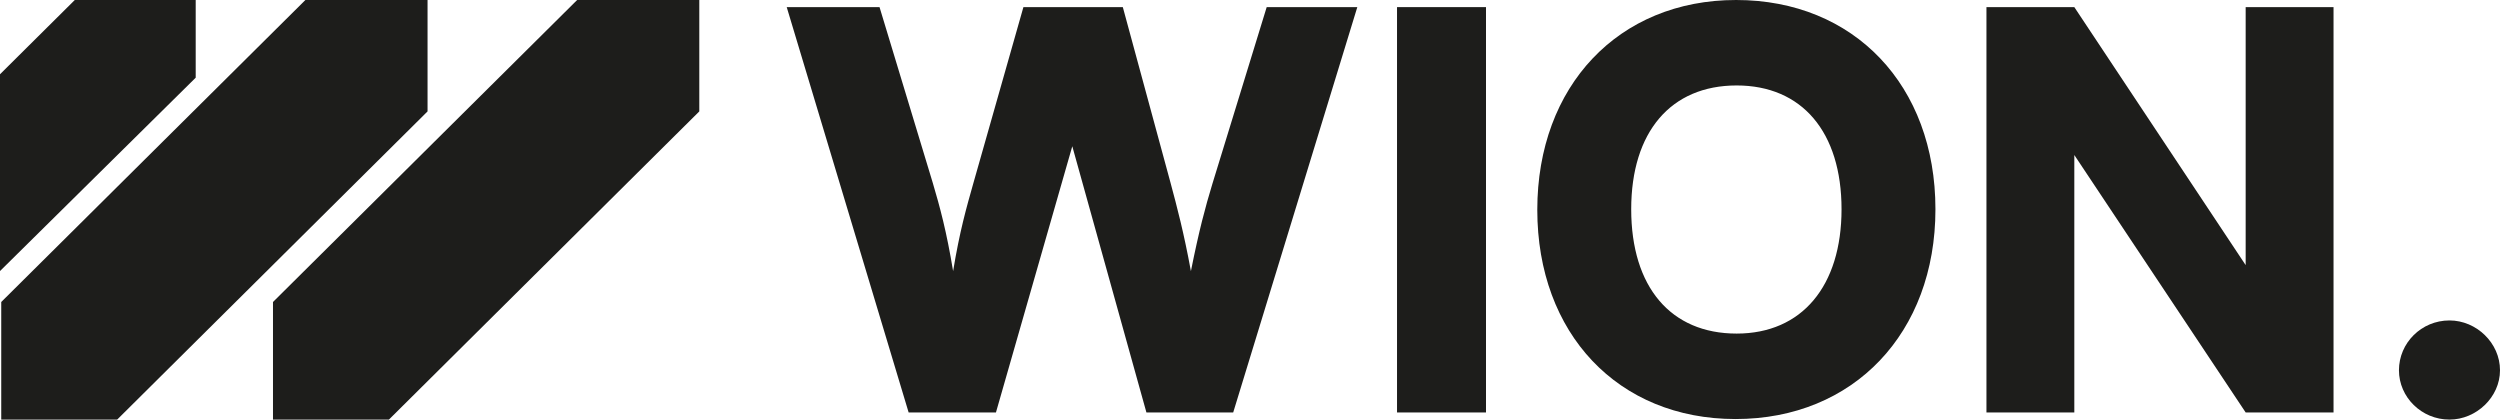
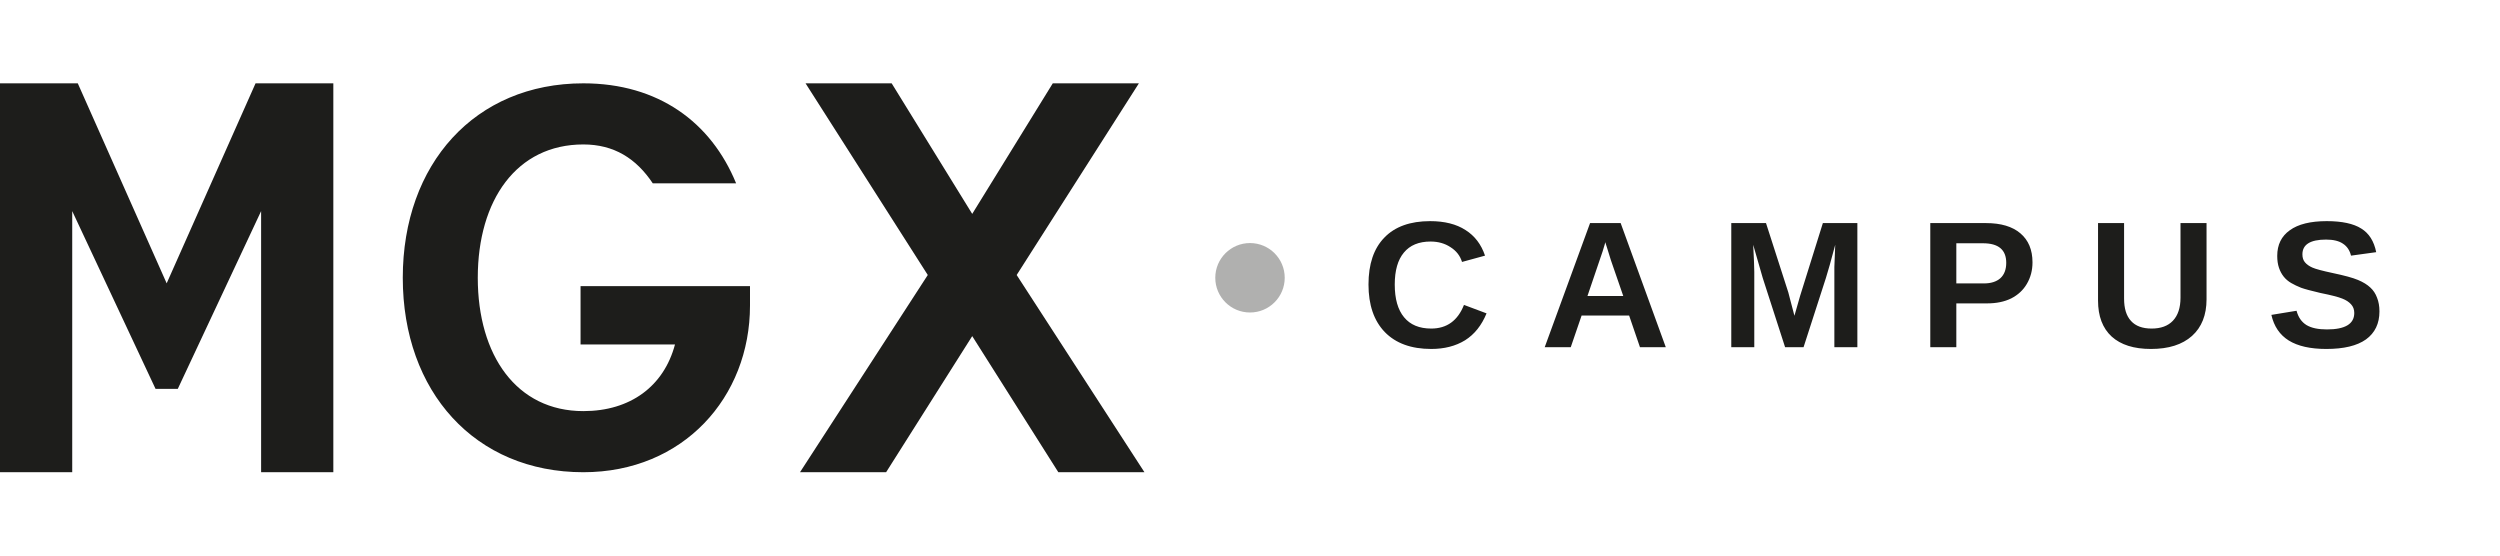
- <svg xmlns="http://www.w3.org/2000/svg" width="143" height="24" viewBox="0 0 143 24" fill="none">
-   <path d="M15.615 17.274V24H22.246L40 6.372V0H33.013L15.615 17.274Z" fill="#1D1D1B" />
-   <path d="M0.071 17.274V24H6.702L24.456 6.372V0H17.469L0.071 17.274Z" fill="#1D1D1B" />
-   <path d="M1.30556e-05 4.248L0 15.504L11.194 4.444V0H4.278L1.30556e-05 4.248Z" fill="#1D1D1B" />
-   <path d="M51.974 23.593L45 0.407H50.309L53.356 10.465C53.764 11.843 54.141 13.222 54.518 15.509C54.895 13.222 55.272 11.906 55.68 10.465L58.539 0.407H64.225L66.957 10.465C67.335 11.875 67.711 13.285 68.12 15.509C68.591 13.159 68.936 11.875 69.345 10.527L72.455 0.407H77.638L70.539 23.593H65.575L61.335 8.366L56.968 23.593H51.974Z" fill="#1D1D1B" />
-   <path d="M84.999 0.407V23.593H79.91V0.407H84.999Z" fill="#1D1D1B" />
-   <path d="M110.707 11.969C110.707 19.05 106.027 23.969 99.273 23.969C92.551 23.969 87.933 19.081 87.933 12C87.933 4.919 92.582 0 99.305 0C106.058 0 110.707 4.888 110.707 11.969ZM105.336 11.969C105.336 7.551 103.074 4.888 99.336 4.888C95.567 4.888 93.305 7.551 93.305 11.969C93.305 16.418 95.567 19.081 99.336 19.081C103.074 19.081 105.336 16.355 105.336 11.969Z" fill="#1D1D1B" />
-   <path d="M118.651 23.593H113.625V0.407H118.651L128.452 15.165V0.407H133.478V23.593H128.452L118.651 8.867V23.593Z" fill="#1D1D1B" />
-   <path d="M140.11 24C138.508 24 137.22 22.715 137.22 21.18C137.22 19.614 138.508 18.329 140.11 18.329C141.649 18.329 143 19.614 143 21.18C143 22.715 141.649 24 140.11 24Z" fill="#1D1D1B" />
+ <svg xmlns="http://www.w3.org/2000/svg" width="180" height="40" viewBox="0 0 180 40" fill="none">
+   <path d="M0 6H5.6L12 20.4L18.4 6H24V34H18.8V15.2L12.8 28H11.2L5.2 15.2V34H0V6Z" fill="#1D1D1B" />
+   <path d="M29 20C29 11.8 34.2 6 42 6C47.4 6 51.2 8.8 53 13.2H47C45.8 11.4 44.2 10.4 42 10.4C37.2 10.4 34.4 14.4 34.4 20C34.4 25.6 37.2 29.6 42 29.6C45.4 29.6 47.8 27.8 48.6 24.8H41.8V20.6H54V22C54 28.6 49.2 34 42 34C34.2 34 29 28.2 29 20Z" fill="#1D1D1B" />
+   <path d="M58 6H64.2L70 15.4L75.8 6H82L73.2 19.8L82.4 34H76.2L70 24.2L63.8 34H57.6L66.8 19.8L58 6Z" fill="#1D1D1B" />
+   <circle cx="90" cy="20" r="2.5" fill="#1D1D1B" opacity="0.35" />
+   <text x="98" y="25" font-family="Arial, Helvetica, sans-serif" font-size="13" font-weight="700" letter-spacing="3.5" fill="#1D1D1B">CAMPUS</text>
</svg>
